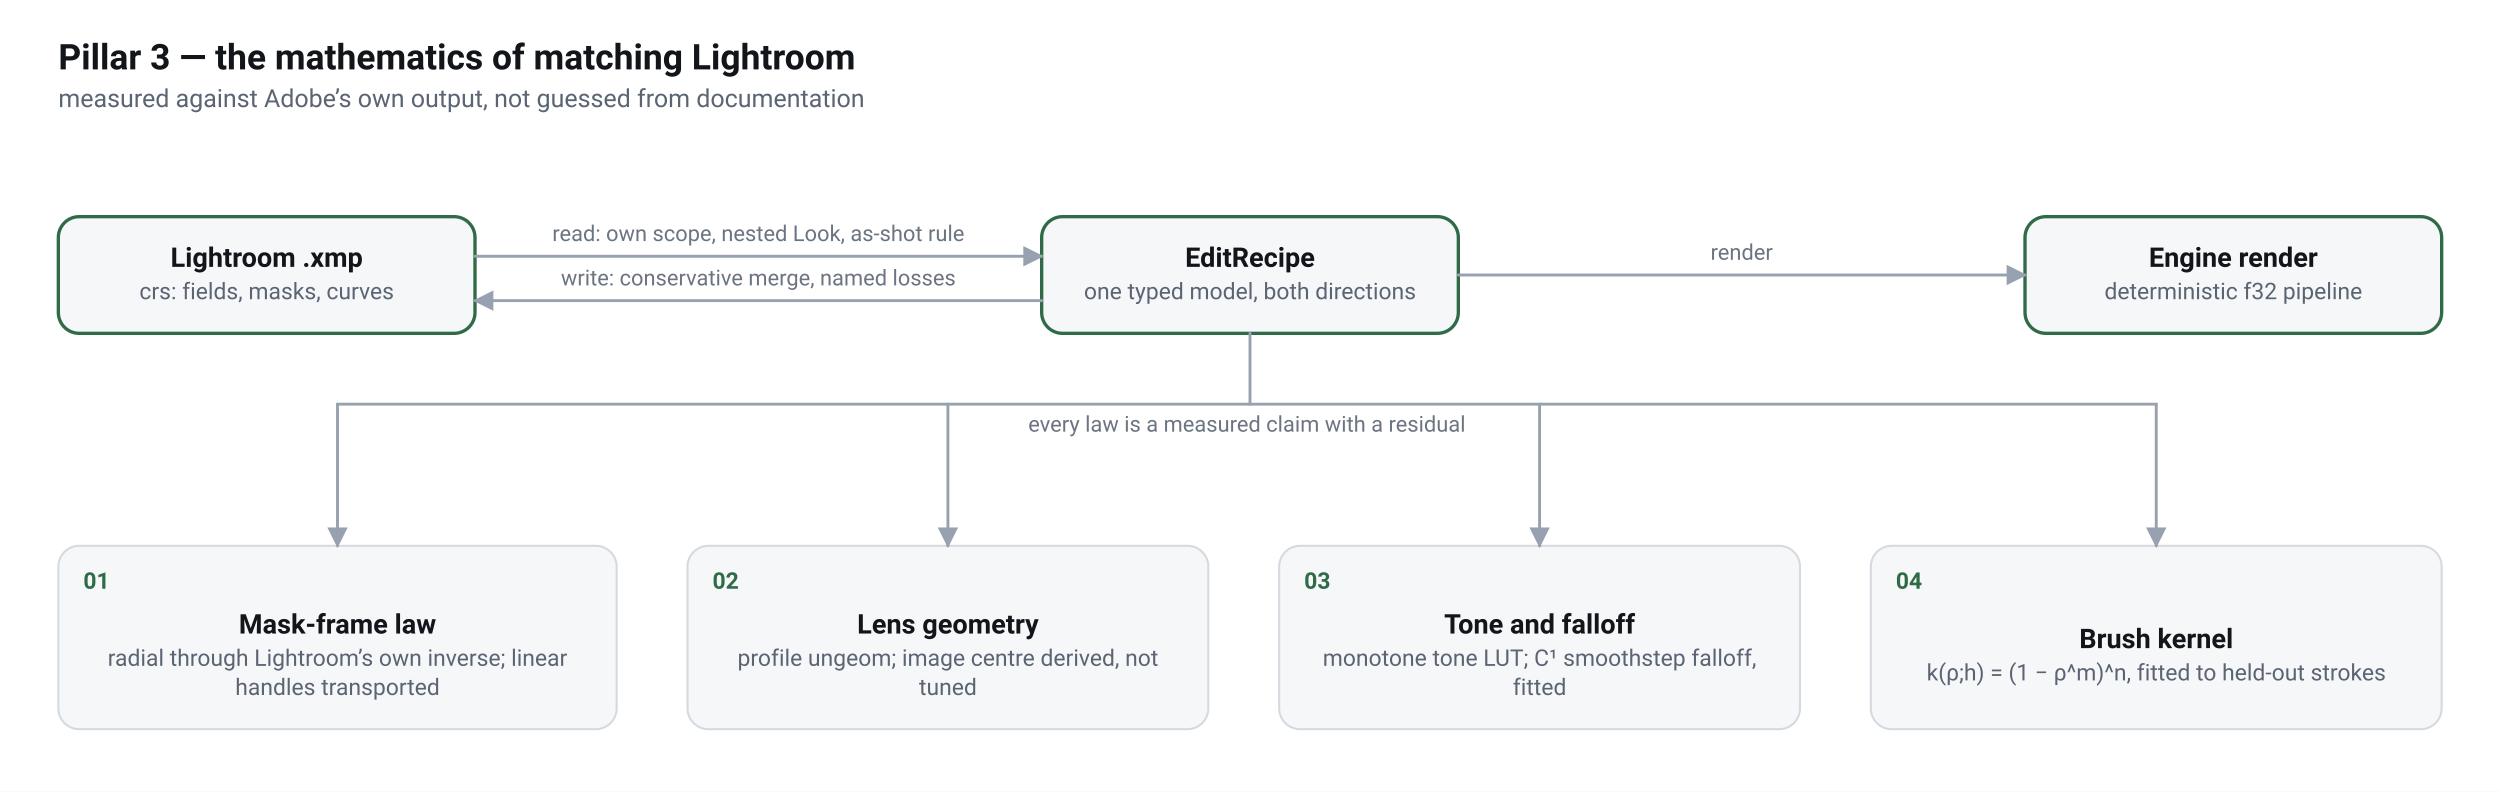
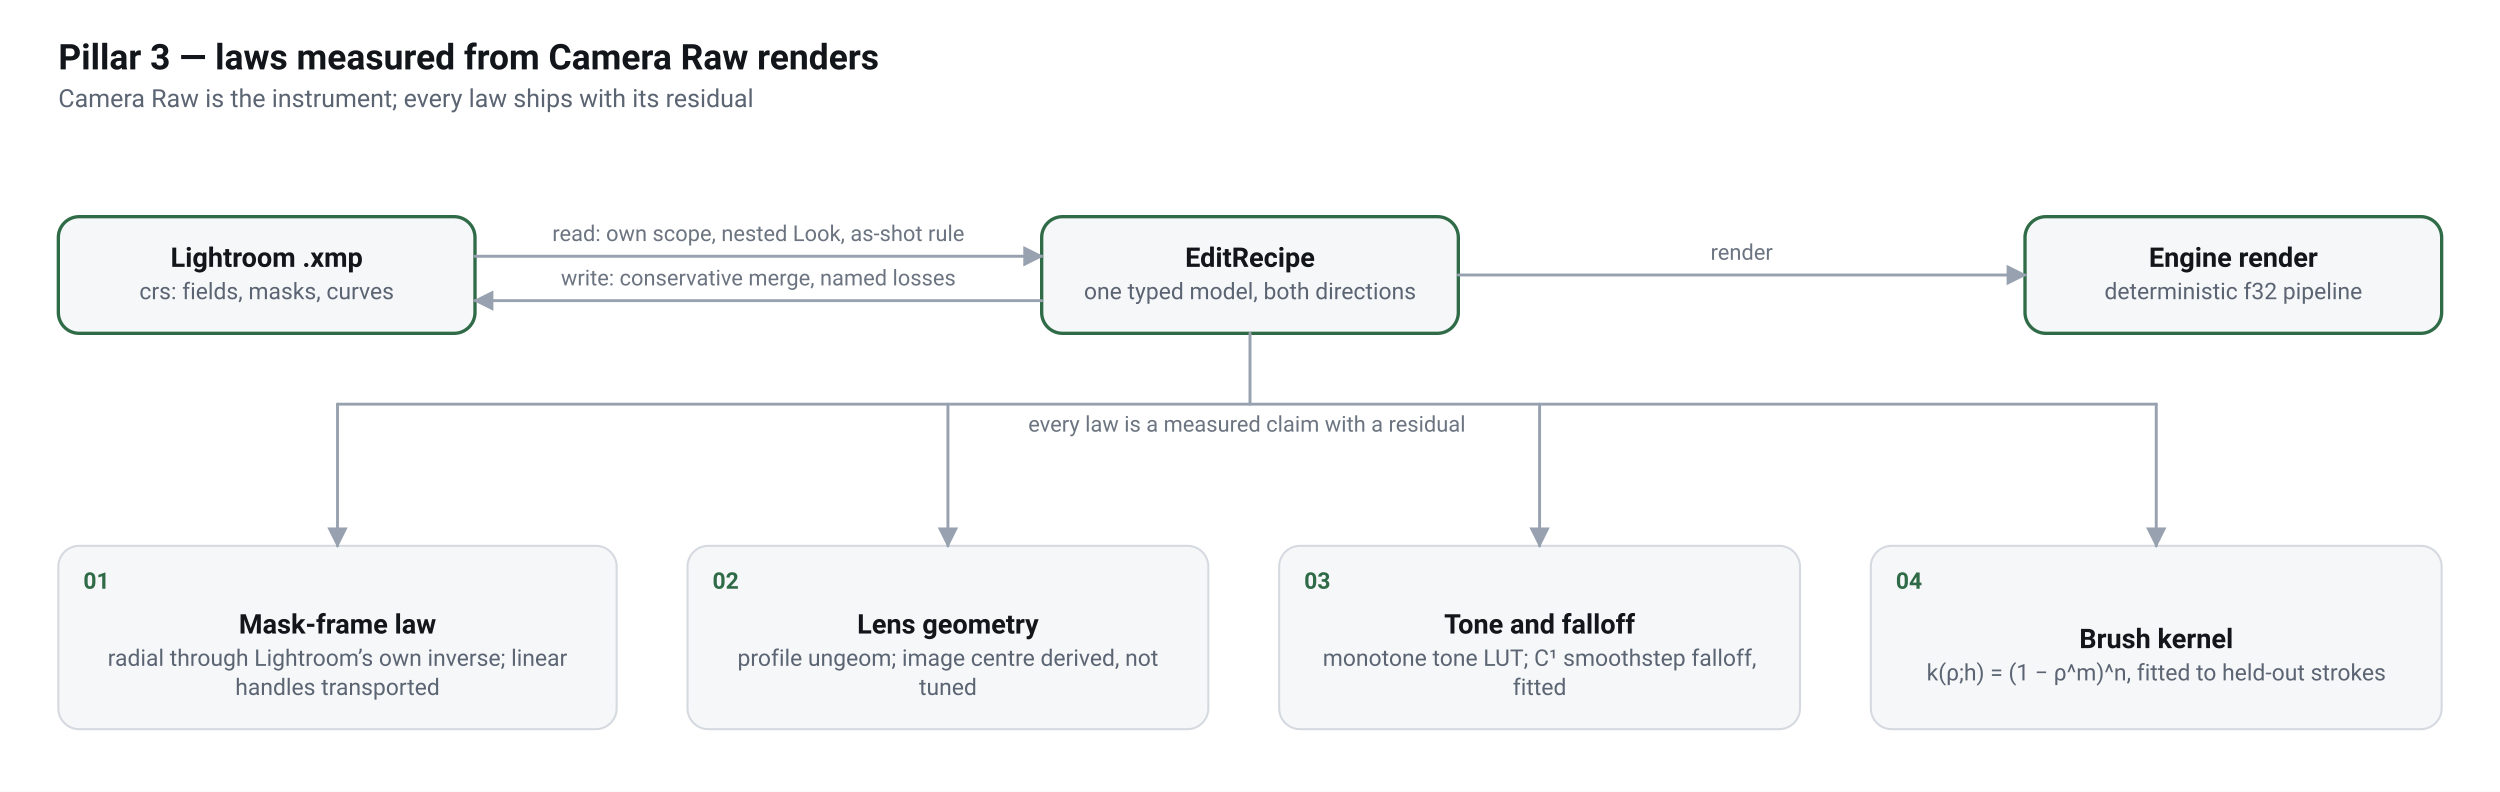
<svg xmlns="http://www.w3.org/2000/svg" viewBox="0 0 1200 380" width="1200" height="380" role="img" aria-labelledby="dg-title-pillar-lightroom-math" preserveAspectRatio="xMidYMid meet">
  <defs>
    <marker id="dg-pillar-lightroom-math-arrow" viewBox="0 0 10 10" refX="9" refY="5" markerWidth="7" markerHeight="7" orient="auto-start-reverse">
      <path d="M 0 0 L 10 5 L 0 10 z" fill="#98a1af" />
    </marker>
  </defs>
  <rect width="1200" height="380" rx="0" fill="#ffffff" />
-   <text x="28" y="33.3" text-anchor="start" font-family="-apple-system, BlinkMacSystemFont, 'Segoe UI', Roboto, 'Helvetica Neue', Arial, sans-serif" font-size="17" font-weight="700" fill="#12151a">Pillar 3 — the mathematics of matching Lightroom</text>
-   <text x="28" y="51.4" text-anchor="start" font-family="-apple-system, BlinkMacSystemFont, 'Segoe UI', Roboto, 'Helvetica Neue', Arial, sans-serif" font-size="12" font-weight="400" fill="#5b6472">measured against Adobe’s own output, not guessed from documentation</text>
+   <text x="28" y="33.3" text-anchor="start" font-family="-apple-system, BlinkMacSystemFont, 'Segoe UI', Roboto, 'Helvetica Neue', Arial, sans-serif" font-size="17" font-weight="700" fill="#12151a">Pillar 3 — laws measured from Camera Raw renders</text>
+   <text x="28" y="51.4" text-anchor="start" font-family="-apple-system, BlinkMacSystemFont, 'Segoe UI', Roboto, 'Helvetica Neue', Arial, sans-serif" font-size="12" font-weight="400" fill="#5b6472">Camera Raw is the instrument; every law ships with its residual</text>
  <rect x="28" y="104" width="200" height="56" rx="10" fill="#f6f7f9" stroke="#2f6b47" stroke-width="1.6" />
  <text x="128" y="128.1" text-anchor="middle" font-family="-apple-system, BlinkMacSystemFont, 'Segoe UI', Roboto, 'Helvetica Neue', Arial, sans-serif" font-size="13" font-weight="600" fill="#12151a">Lightroom .xmp</text>
  <text x="128" y="143.6" text-anchor="middle" font-family="-apple-system, BlinkMacSystemFont, 'Segoe UI', Roboto, 'Helvetica Neue', Arial, sans-serif" font-size="11" font-weight="400" fill="#5b6472">crs: fields, masks, curves</text>
  <rect x="500" y="104" width="200" height="56" rx="10" fill="#f6f7f9" stroke="#2f6b47" stroke-width="1.6" />
  <text x="600" y="128.1" text-anchor="middle" font-family="-apple-system, BlinkMacSystemFont, 'Segoe UI', Roboto, 'Helvetica Neue', Arial, sans-serif" font-size="13" font-weight="600" fill="#12151a">EditRecipe</text>
  <text x="600" y="143.6" text-anchor="middle" font-family="-apple-system, BlinkMacSystemFont, 'Segoe UI', Roboto, 'Helvetica Neue', Arial, sans-serif" font-size="11" font-weight="400" fill="#5b6472">one typed model, both directions</text>
  <rect x="972" y="104" width="200" height="56" rx="10" fill="#f6f7f9" stroke="#2f6b47" stroke-width="1.6" />
  <text x="1072" y="128.1" text-anchor="middle" font-family="-apple-system, BlinkMacSystemFont, 'Segoe UI', Roboto, 'Helvetica Neue', Arial, sans-serif" font-size="13" font-weight="600" fill="#12151a">Engine render</text>
  <text x="1072" y="143.6" text-anchor="middle" font-family="-apple-system, BlinkMacSystemFont, 'Segoe UI', Roboto, 'Helvetica Neue', Arial, sans-serif" font-size="11" font-weight="400" fill="#5b6472">deterministic f32 pipeline</text>
  <rect x="28" y="262" width="268" height="88" rx="10" fill="#f6f7f9" stroke="#d5d9e0" stroke-width="1" />
  <text x="40" y="282.6" text-anchor="start" font-family="-apple-system, BlinkMacSystemFont, 'Segoe UI', Roboto, 'Helvetica Neue', Arial, sans-serif" font-size="11" font-weight="700" fill="#2f6b47">01</text>
  <text x="162" y="304.1" text-anchor="middle" font-family="-apple-system, BlinkMacSystemFont, 'Segoe UI', Roboto, 'Helvetica Neue', Arial, sans-serif" font-size="13" font-weight="600" fill="#12151a">Mask-frame law</text>
  <text x="162" y="319.6" text-anchor="middle" font-family="-apple-system, BlinkMacSystemFont, 'Segoe UI', Roboto, 'Helvetica Neue', Arial, sans-serif" font-size="11" font-weight="400" fill="#5b6472">radial through Lightroom’s own inverse; linear</text>
  <text x="162" y="333.6" text-anchor="middle" font-family="-apple-system, BlinkMacSystemFont, 'Segoe UI', Roboto, 'Helvetica Neue', Arial, sans-serif" font-size="11" font-weight="400" fill="#5b6472">handles transported</text>
  <rect x="330" y="262" width="250" height="88" rx="10" fill="#f6f7f9" stroke="#d5d9e0" stroke-width="1" />
  <text x="342" y="282.6" text-anchor="start" font-family="-apple-system, BlinkMacSystemFont, 'Segoe UI', Roboto, 'Helvetica Neue', Arial, sans-serif" font-size="11" font-weight="700" fill="#2f6b47">02</text>
  <text x="455" y="304.1" text-anchor="middle" font-family="-apple-system, BlinkMacSystemFont, 'Segoe UI', Roboto, 'Helvetica Neue', Arial, sans-serif" font-size="13" font-weight="600" fill="#12151a">Lens geometry</text>
  <text x="455" y="319.6" text-anchor="middle" font-family="-apple-system, BlinkMacSystemFont, 'Segoe UI', Roboto, 'Helvetica Neue', Arial, sans-serif" font-size="11" font-weight="400" fill="#5b6472">profile ungeom; image centre derived, not</text>
  <text x="455" y="333.6" text-anchor="middle" font-family="-apple-system, BlinkMacSystemFont, 'Segoe UI', Roboto, 'Helvetica Neue', Arial, sans-serif" font-size="11" font-weight="400" fill="#5b6472">tuned</text>
  <rect x="614" y="262" width="250" height="88" rx="10" fill="#f6f7f9" stroke="#d5d9e0" stroke-width="1" />
  <text x="626" y="282.6" text-anchor="start" font-family="-apple-system, BlinkMacSystemFont, 'Segoe UI', Roboto, 'Helvetica Neue', Arial, sans-serif" font-size="11" font-weight="700" fill="#2f6b47">03</text>
  <text x="739" y="304.1" text-anchor="middle" font-family="-apple-system, BlinkMacSystemFont, 'Segoe UI', Roboto, 'Helvetica Neue', Arial, sans-serif" font-size="13" font-weight="600" fill="#12151a">Tone and falloff</text>
  <text x="739" y="319.6" text-anchor="middle" font-family="-apple-system, BlinkMacSystemFont, 'Segoe UI', Roboto, 'Helvetica Neue', Arial, sans-serif" font-size="11" font-weight="400" fill="#5b6472">monotone tone LUT; C¹ smoothstep falloff,</text>
  <text x="739" y="333.6" text-anchor="middle" font-family="-apple-system, BlinkMacSystemFont, 'Segoe UI', Roboto, 'Helvetica Neue', Arial, sans-serif" font-size="11" font-weight="400" fill="#5b6472">fitted</text>
  <rect x="898" y="262" width="274" height="88" rx="10" fill="#f6f7f9" stroke="#d5d9e0" stroke-width="1" />
  <text x="910" y="282.6" text-anchor="start" font-family="-apple-system, BlinkMacSystemFont, 'Segoe UI', Roboto, 'Helvetica Neue', Arial, sans-serif" font-size="11" font-weight="700" fill="#2f6b47">04</text>
  <text x="1035" y="311.1" text-anchor="middle" font-family="-apple-system, BlinkMacSystemFont, 'Segoe UI', Roboto, 'Helvetica Neue', Arial, sans-serif" font-size="13" font-weight="600" fill="#12151a">Brush kernel</text>
  <text x="1035" y="326.6" text-anchor="middle" font-family="-apple-system, BlinkMacSystemFont, 'Segoe UI', Roboto, 'Helvetica Neue', Arial, sans-serif" font-size="11" font-weight="400" fill="#5b6472">k(ρ;h) = (1 − ρ^m)^n, fitted to held-out strokes</text>
  <path d="M 228 123 L 500 123" fill="none" stroke="#98a1af" stroke-width="1.4" stroke-linecap="round" stroke-linejoin="round" marker-end="url(#dg-pillar-lightroom-math-arrow)" />
  <path d="M 500 144.3 L 228 144.3" fill="none" stroke="#98a1af" stroke-width="1.4" stroke-linecap="round" stroke-linejoin="round" marker-end="url(#dg-pillar-lightroom-math-arrow)" />
  <path d="M 700 132 L 972 132" fill="none" stroke="#98a1af" stroke-width="1.4" stroke-linecap="round" stroke-linejoin="round" marker-end="url(#dg-pillar-lightroom-math-arrow)" />
  <path d="M 600 160 L 600 194" fill="none" stroke="#98a1af" stroke-width="1.4" stroke-linecap="round" stroke-linejoin="round" />
  <path d="M 162 194 L 1035 194" fill="none" stroke="#98a1af" stroke-width="1.4" stroke-linecap="round" stroke-linejoin="round" />
  <path d="M 162 194 L 162 262" fill="none" stroke="#98a1af" stroke-width="1.4" stroke-linecap="round" stroke-linejoin="round" marker-end="url(#dg-pillar-lightroom-math-arrow)" />
  <path d="M 455 194 L 455 262" fill="none" stroke="#98a1af" stroke-width="1.4" stroke-linecap="round" stroke-linejoin="round" marker-end="url(#dg-pillar-lightroom-math-arrow)" />
  <path d="M 739 194 L 739 262" fill="none" stroke="#98a1af" stroke-width="1.4" stroke-linecap="round" stroke-linejoin="round" marker-end="url(#dg-pillar-lightroom-math-arrow)" />
  <path d="M 1035 194 L 1035 262" fill="none" stroke="#98a1af" stroke-width="1.4" stroke-linecap="round" stroke-linejoin="round" marker-end="url(#dg-pillar-lightroom-math-arrow)" />
  <text x="364" y="115.7" text-anchor="middle" font-family="-apple-system, BlinkMacSystemFont, 'Segoe UI', Roboto, 'Helvetica Neue', Arial, sans-serif" font-size="10.5" font-weight="400" fill="#6b7480">read: own scope, nested Look, as-shot rule</text>
  <text x="364" y="137" text-anchor="middle" font-family="-apple-system, BlinkMacSystemFont, 'Segoe UI', Roboto, 'Helvetica Neue', Arial, sans-serif" font-size="10.5" font-weight="400" fill="#6b7480">write: conservative merge, named losses</text>
  <text x="836" y="124.7" text-anchor="middle" font-family="-apple-system, BlinkMacSystemFont, 'Segoe UI', Roboto, 'Helvetica Neue', Arial, sans-serif" font-size="10.5" font-weight="400" fill="#6b7480">render</text>
  <text x="598.5" y="207.2" text-anchor="middle" font-family="-apple-system, BlinkMacSystemFont, 'Segoe UI', Roboto, 'Helvetica Neue', Arial, sans-serif" font-size="10.5" font-weight="400" fill="#6b7480">every law is a measured claim with a residual</text>
</svg>
